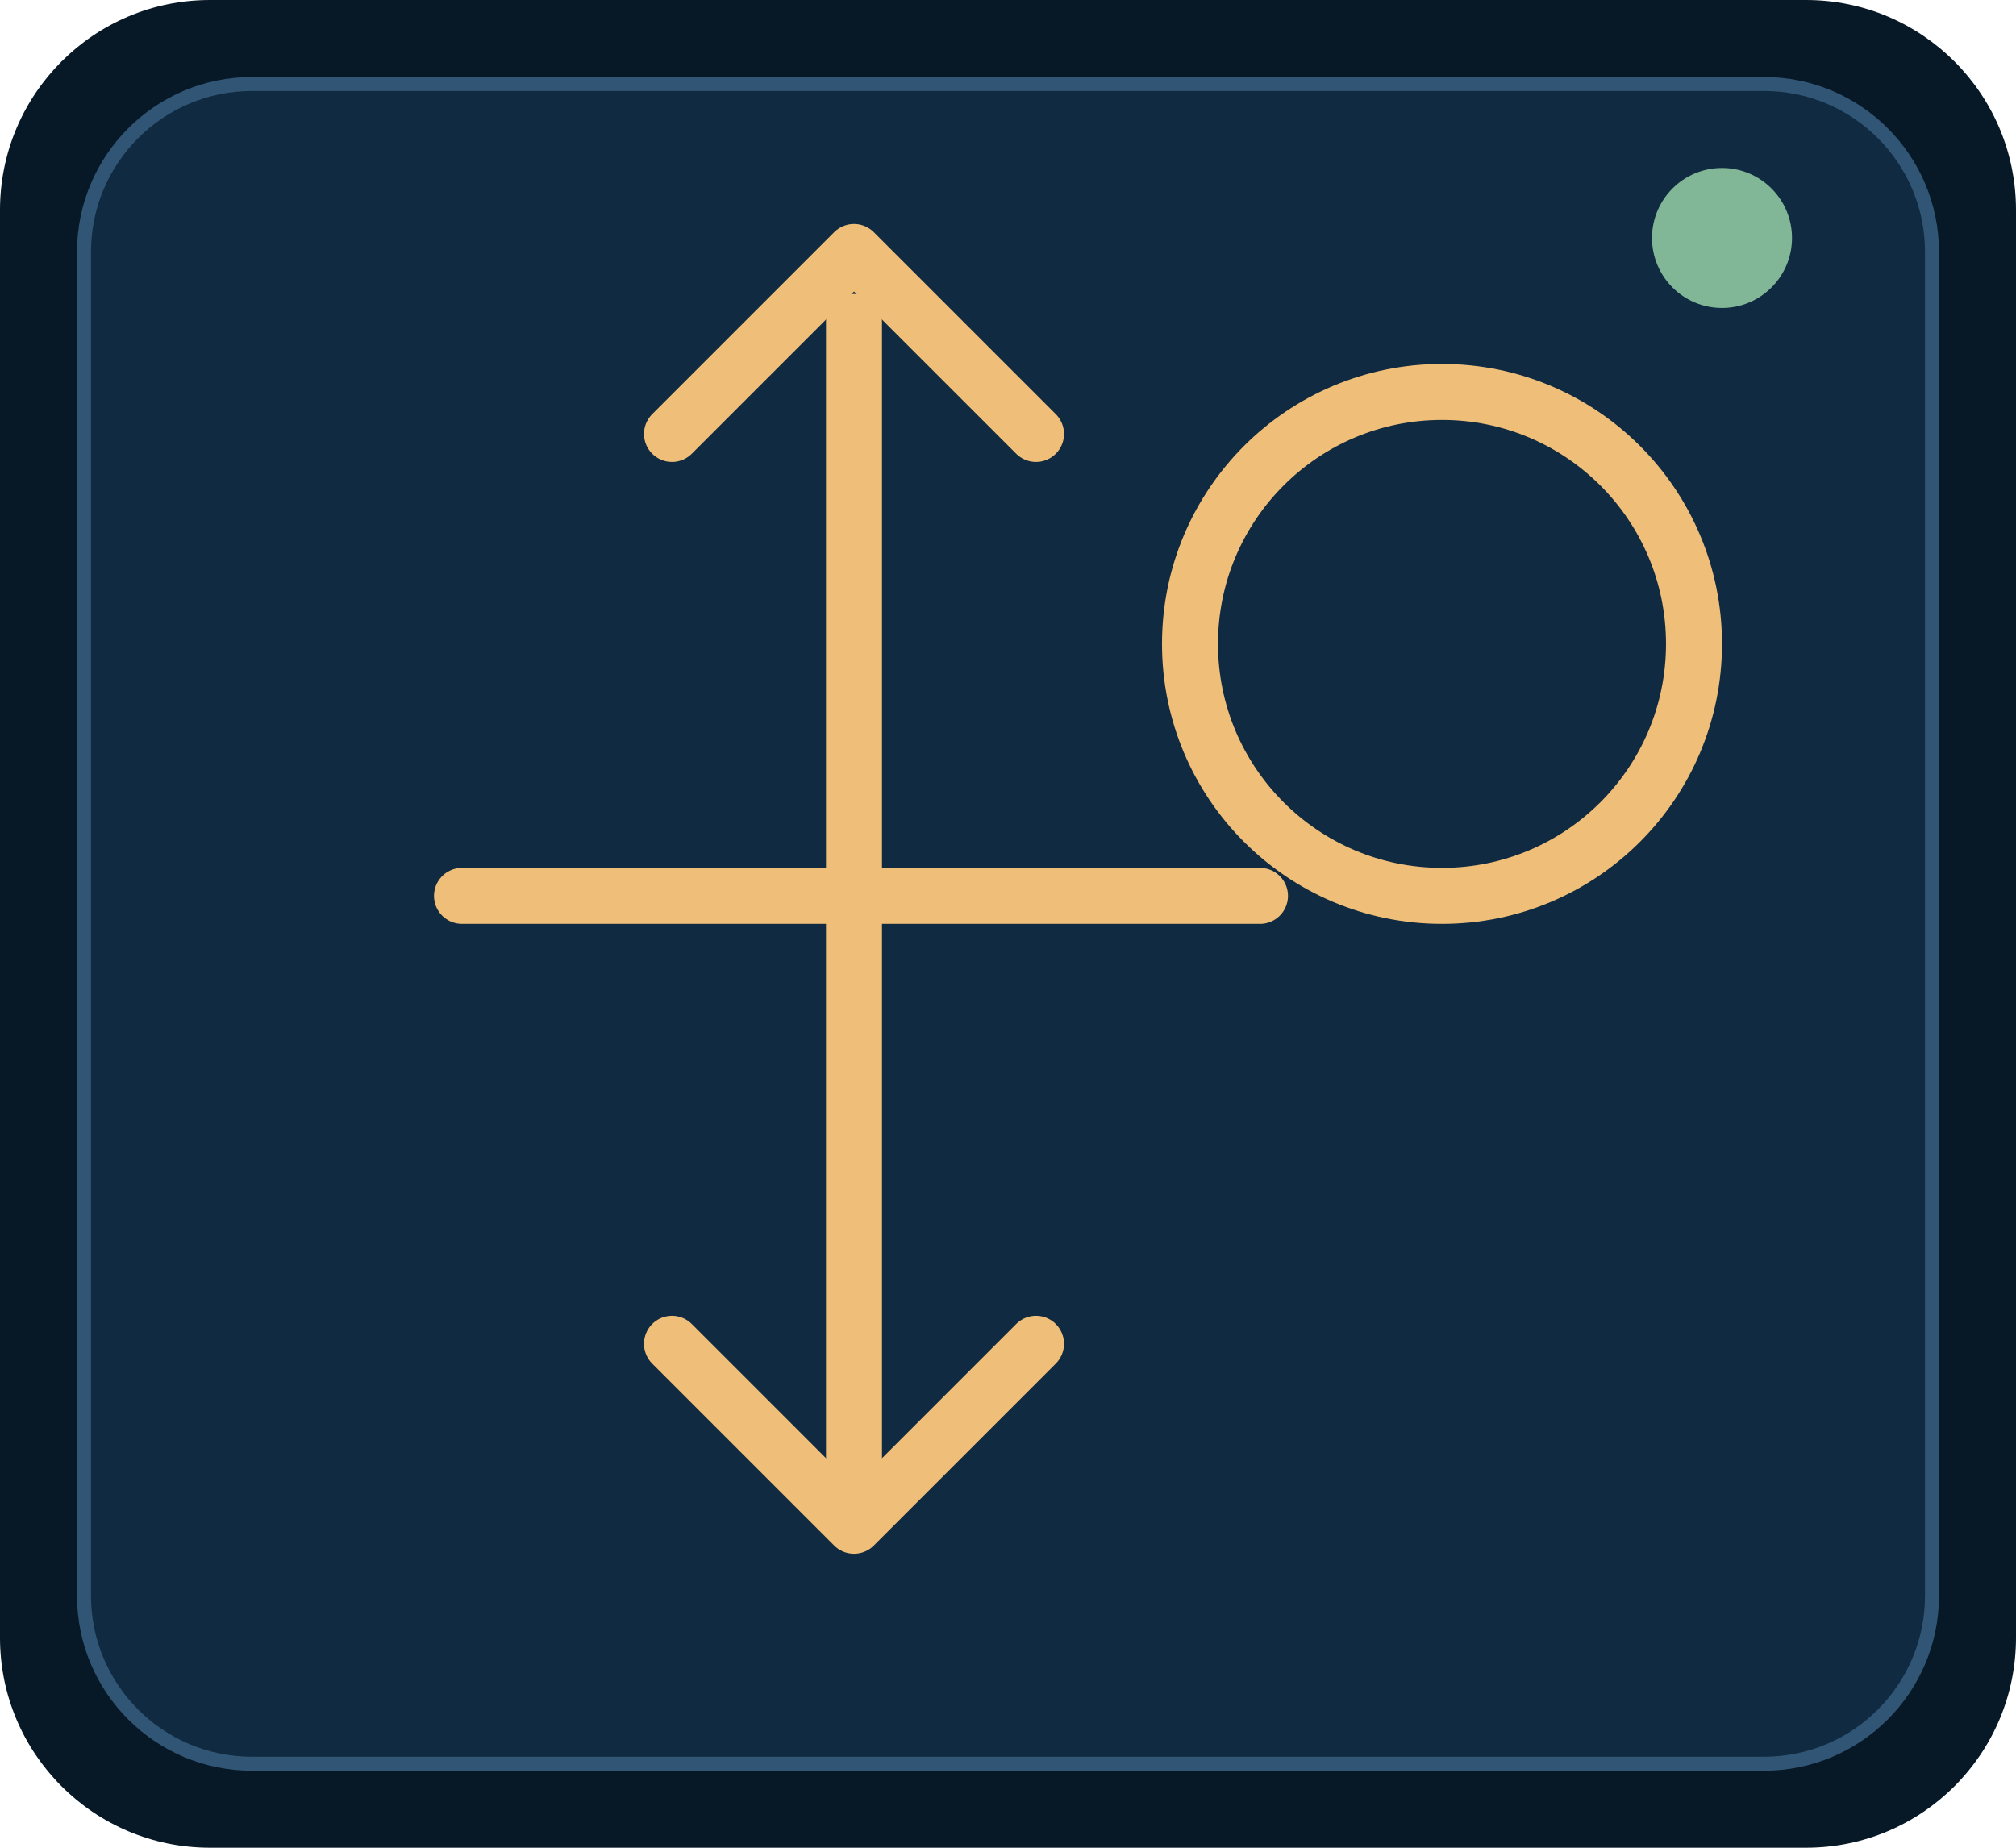
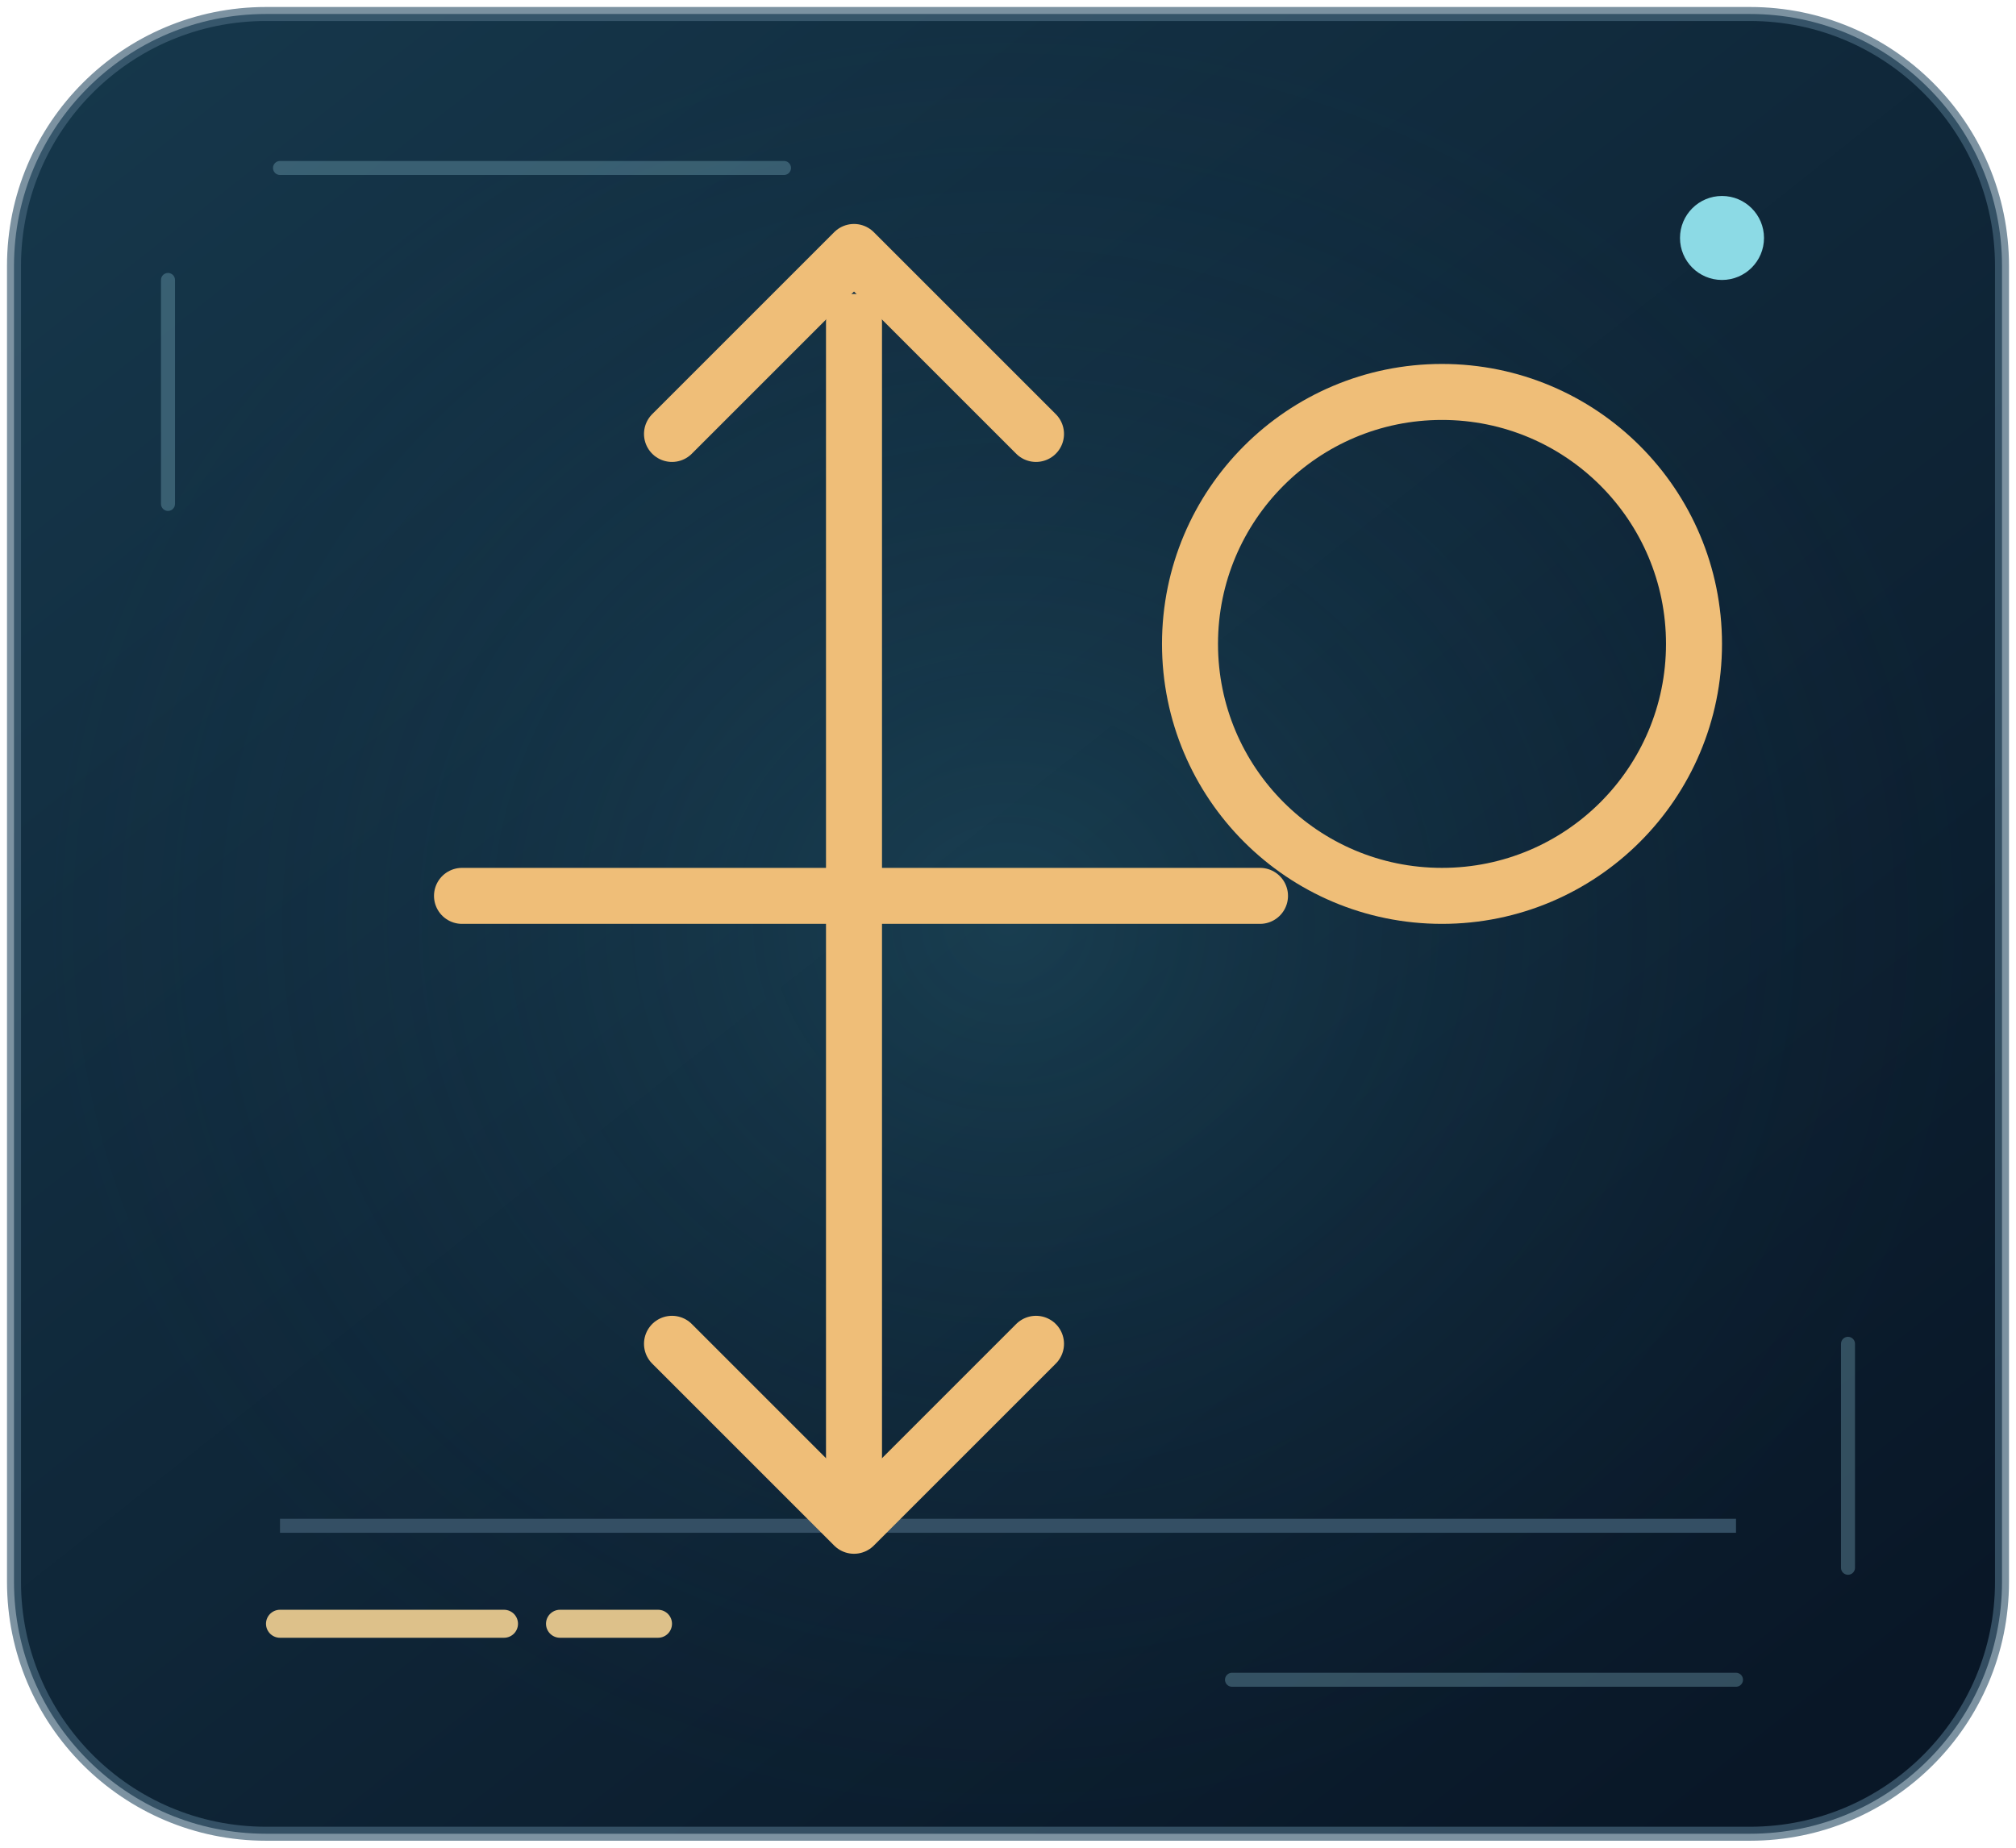
<svg xmlns="http://www.w3.org/2000/svg" viewBox="0 0 144 132" role="img" aria-labelledby="title">
-   <rect width="144" height="132" rx="15" fill="#071827" />
-   <rect x="6" y="6" width="132" height="120" rx="12" fill="#102a41" stroke="#315574" />
-   <circle cx="123" cy="17" r="5" fill="#9ed9ac" opacity=".8" />
+   <defs>
+     <linearGradient id="plate" x2=".85" y2="1">
+       <stop stop-color="#16384c" />
+       <stop offset="1" stop-color="#091727" />
+     </linearGradient>
+     <radialGradient id="light">
+       <stop stop-color="#3a90a4" stop-opacity=".22" />
+       <stop offset="1" stop-color="#1a425b" stop-opacity="0" />
+     </radialGradient>
+   </defs>
+   <rect x="1" y="1" width="142" height="130" rx="18" fill="url(#plate)" stroke="#45647a" stroke-opacity=".7" />
+   <rect x="2" y="2" width="140" height="128" rx="17" fill="url(#light)" />
+   <path d="M20 12h36M12 20v16M124 120h-36M132 112V96" stroke="#7eb2c4" stroke-opacity=".35" stroke-linecap="round" />
+   <path d="M20 109h104" stroke="#344f64" />
+   <path d="M20 116h16M40 116h7" stroke="#ddc18a" stroke-width="2" stroke-linecap="round" />
+   <circle cx="123" cy="17" r="3" fill="#8cdae5" />
  <g fill="none" stroke="#efbe78" stroke-width="4" stroke-linecap="round" stroke-linejoin="round">
    <path d="M61 23v84M33 64h57" />
    <path d="M48 31l13-13 13 13M48 96l13 13 13-13" />
    <circle cx="103" cy="46" r="18" />
  </g>
</svg>
